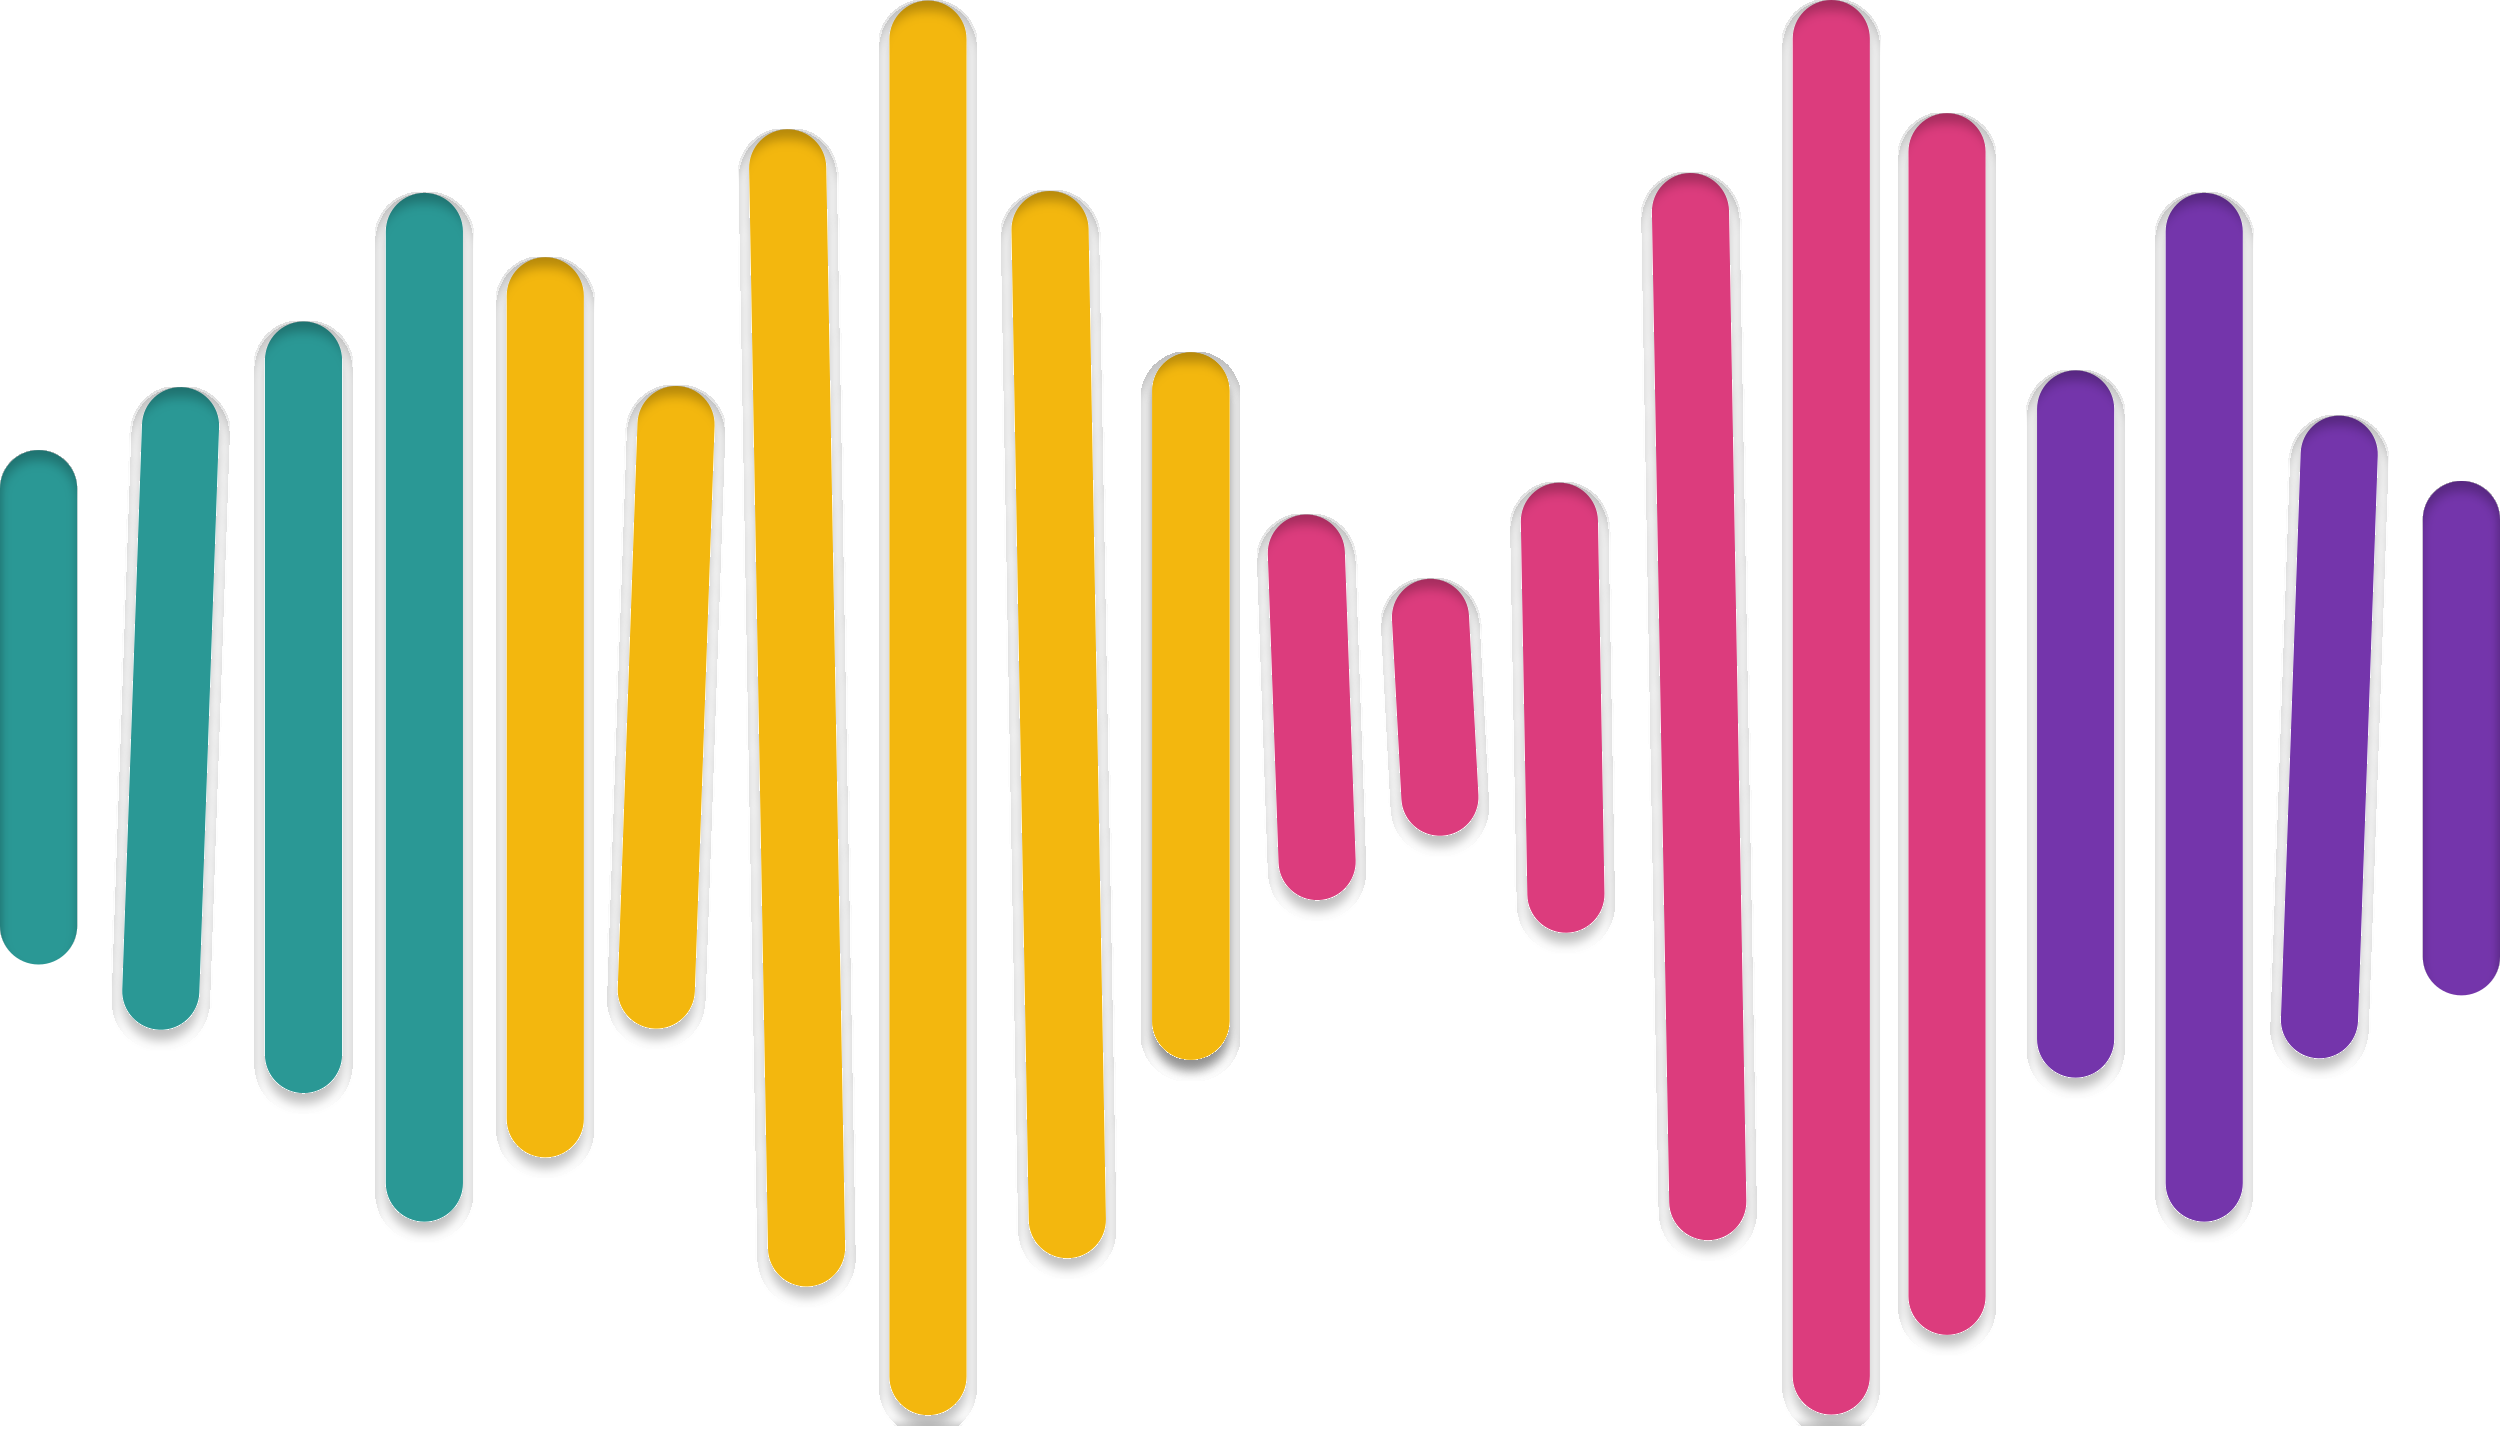
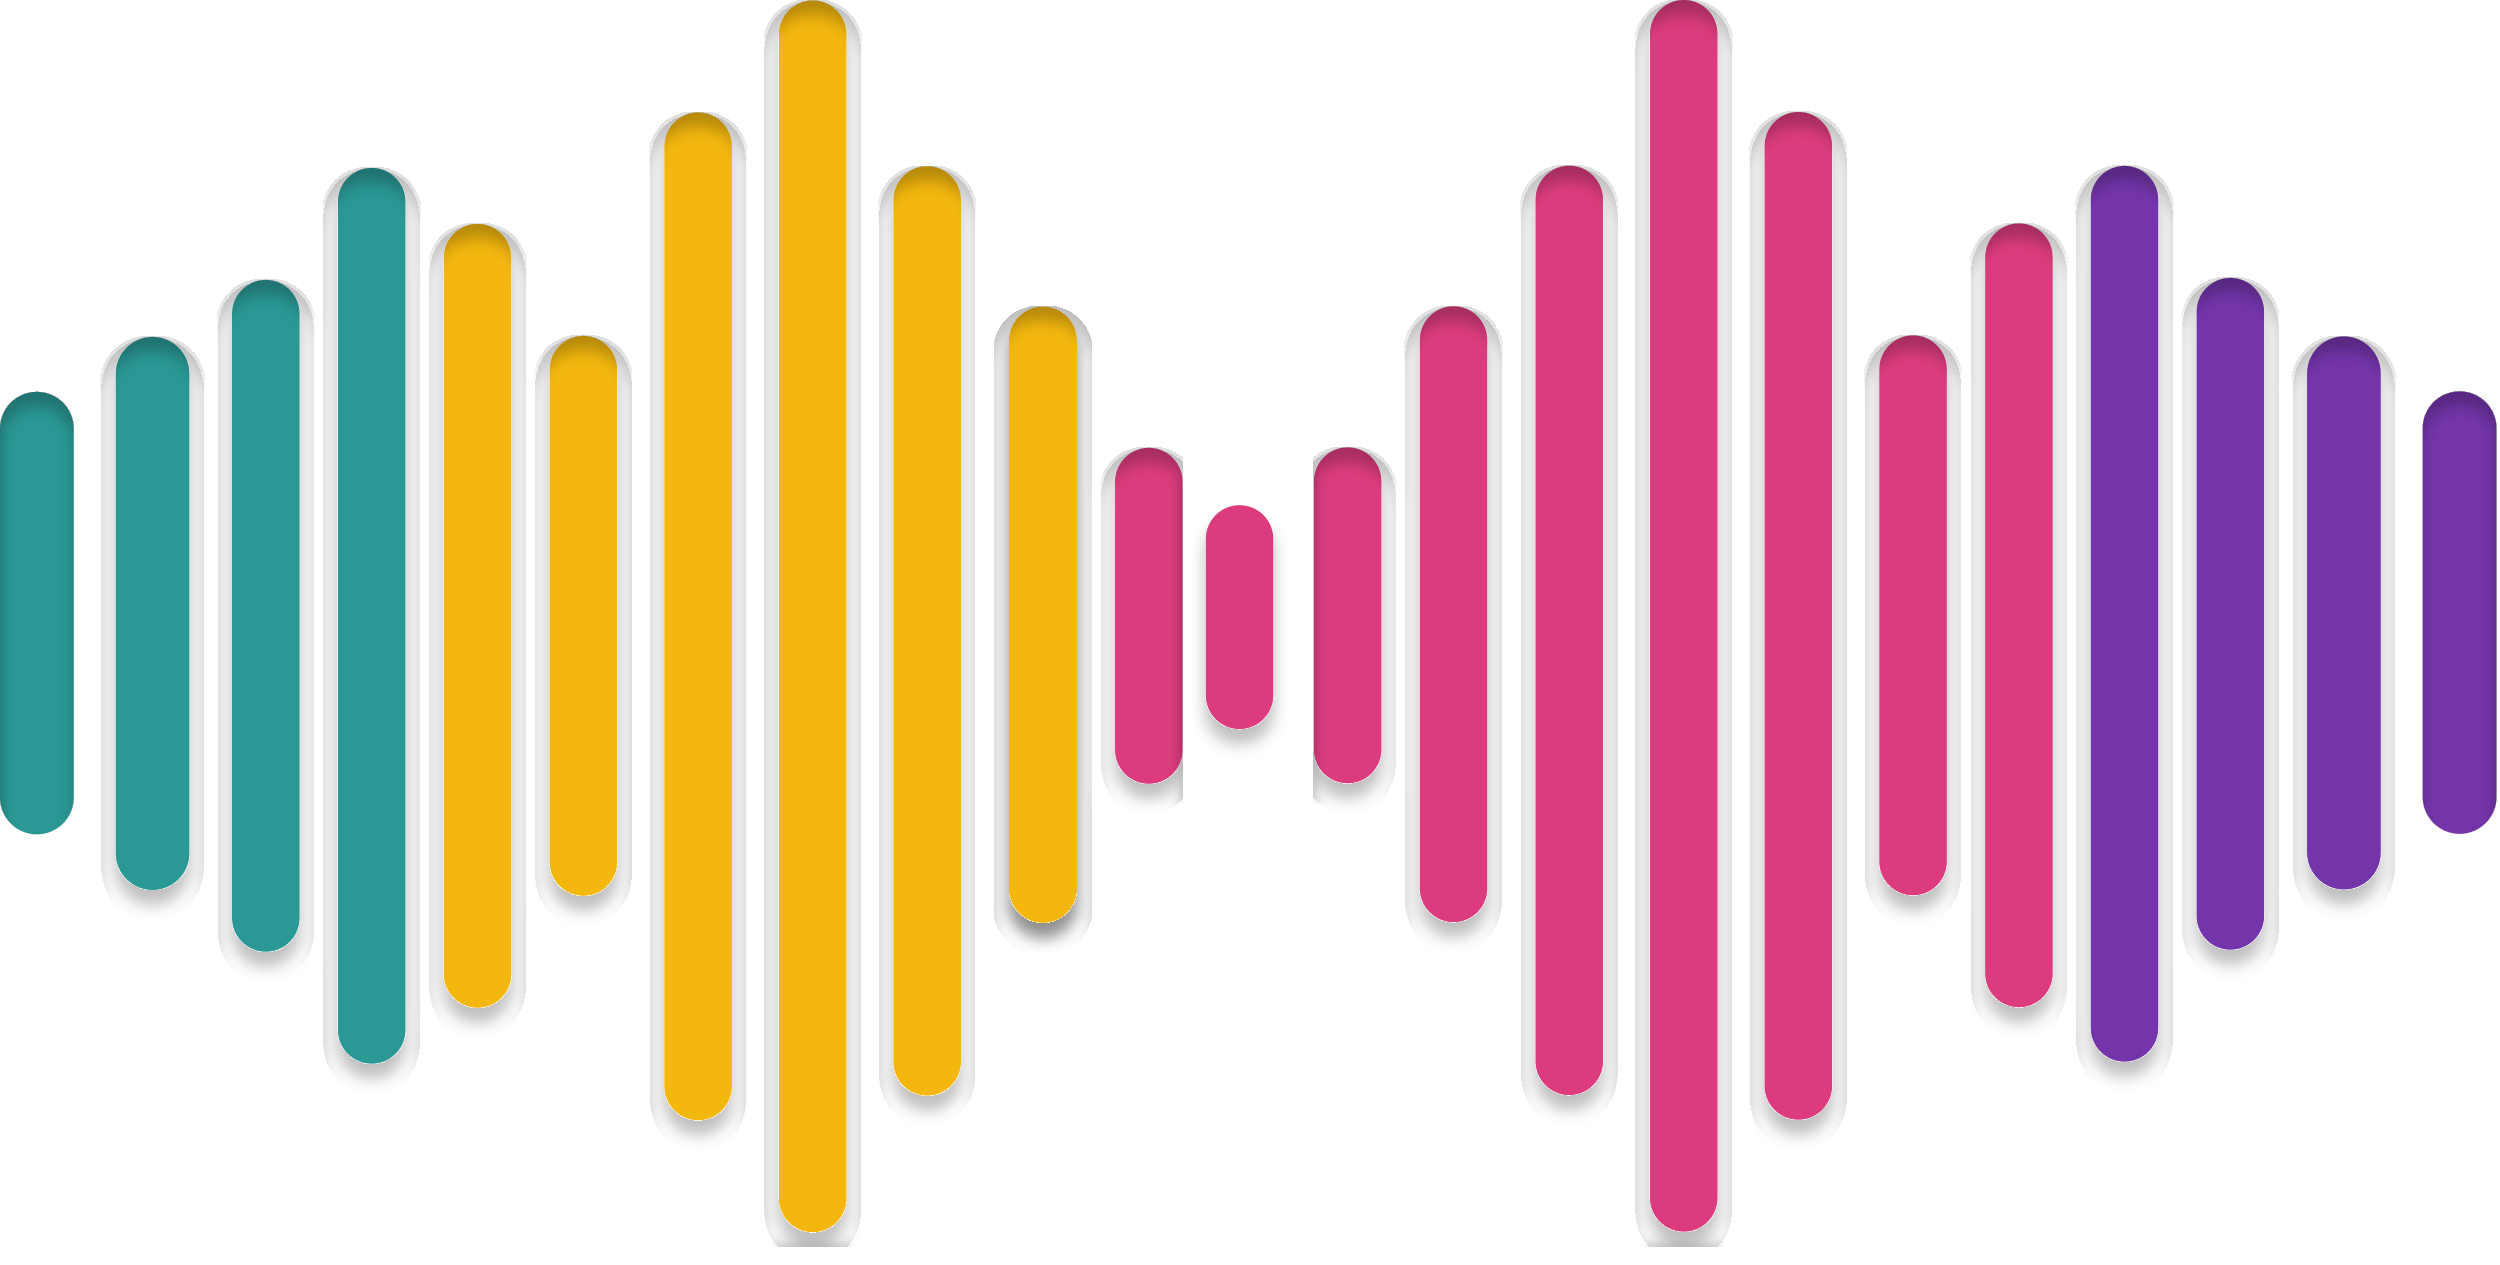
- <svg xmlns="http://www.w3.org/2000/svg" width="972" height="559" viewBox="0 0 972 559" fill="none">
-   <g filter="url(#filter0_i_16_14)">
-     <rect y="175" width="30" height="200" rx="15" fill="#2A9895" />
-     <rect x="972" y="387" width="30" height="200" rx="15" transform="rotate(180 972 387)" fill="#7435AB" />
-     <g filter="url(#filter1_d_16_14)">
-       <path d="M77.505 385.904C77.216 394.183 70.27 400.66 61.991 400.371C53.712 400.082 47.234 393.136 47.523 384.857L55.201 164.991C55.49 156.712 62.437 150.234 70.716 150.524C78.995 150.813 85.472 157.759 85.183 166.038L77.505 385.904Z" fill="#2A9895" />
-     </g>
-     <g filter="url(#filter2_d_16_14)">
-       <path d="M894.495 176.096C894.784 167.817 901.73 161.34 910.009 161.629C918.288 161.918 924.766 168.864 924.477 177.143L916.799 397.009C916.51 405.288 909.564 411.766 901.284 411.476C893.005 411.187 886.528 404.241 886.817 395.962L894.495 176.096Z" fill="#7435AB" />
-     </g>
-     <g filter="url(#filter3_d_16_14)">
-       <rect x="103" y="125" width="30" height="300" rx="15" fill="#2A9895" />
-     </g>
-     <g filter="url(#filter4_d_16_14)">
-       <rect x="872" y="475" width="30" height="400" rx="15" transform="rotate(180 872 475)" fill="#7435AB" />
-     </g>
-     <g filter="url(#filter5_d_16_14)">
-       <rect x="150" y="75" width="30" height="400" rx="15" fill="#2A9895" />
-     </g>
-     <g filter="url(#filter6_d_16_14)">
-       <rect x="197" y="100" width="30" height="350" rx="15" fill="#F3B70E" />
-     </g>
-     <g filter="url(#filter7_d_16_14)">
-       <rect x="248.372" y="149.553" width="30" height="250" rx="15" transform="rotate(2 248.372 149.553)" fill="#F3B70E" />
-     </g>
-     <g filter="url(#filter8_d_16_14)">
-       <rect x="448" y="137" width="30" height="275" rx="15" fill="#F3B70E" />
-     </g>
-     <g filter="url(#filter9_d_16_14)">
-       <rect x="448" y="137" width="30" height="275" rx="15" fill="#F3B70E" />
-     </g>
-     <g filter="url(#filter10_d_16_14)">
-       <rect x="492.392" y="200.569" width="30" height="150" rx="15" transform="rotate(-2 492.392 200.569)" fill="#DC3C7D" />
-     </g>
-     <g filter="url(#filter11_d_16_14)">
-       <rect x="540.404" y="225.854" width="30" height="100" rx="15" transform="rotate(-3 540.404 225.854)" fill="#DC3C7D" />
-     </g>
-     <g filter="url(#filter12_d_16_14)">
-       <rect x="591.034" y="187.94" width="30" height="175" rx="15" transform="rotate(-1 591.034 187.94)" fill="#DC3C7D" />
-     </g>
-     <g filter="url(#filter13_d_16_14)">
-       <rect x="291" y="50.524" width="30" height="450" rx="15" transform="rotate(-1 291 50.5236)" fill="#F3B70E" />
-     </g>
-     <g filter="url(#filter14_d_16_14)">
-       <rect x="393" y="74.524" width="30" height="415" rx="15" transform="rotate(-1 393 74.5236)" fill="#F3B70E" />
-     </g>
-     <g filter="url(#filter15_d_16_14)">
-       <rect x="642" y="67.524" width="30" height="415" rx="15" transform="rotate(-1 642 67.5236)" fill="#DC3C7D" />
-     </g>
-     <g filter="url(#filter16_d_16_14)">
-       <rect x="345.797" y="0.22" width="30" height="550" rx="15" fill="#F3B70E" />
-     </g>
-     <g filter="url(#filter17_d_16_14)">
-       <path d="M697 15C697 6.716 703.716 0 712 0C720.284 0 727 6.716 727 15V275V535C727 543.284 720.284 550 712 550C703.716 550 697 543.284 697 535V15Z" fill="#DC3C7D" />
-     </g>
-     <g filter="url(#filter18_d_16_14)">
-       <path d="M742 59C742 50.716 748.716 44 757 44C765.284 44 772 50.716 772 59V281.5V504C772 512.284 765.284 519 757 519C748.716 519 742 512.284 742 504V59Z" fill="#DC3C7D" />
-     </g>
-     <g filter="url(#filter19_d_16_14)">
-       <path d="M792 159C792 150.716 798.716 144 807 144C815.284 144 822 150.716 822 159V281.5V404C822 412.284 815.284 419 807 419C798.716 419 792 412.284 792 404V159Z" fill="#7435AB" />
-     </g>
+ <svg xmlns="http://www.w3.org/2000/svg" width="678" height="343" viewBox="0 0 678 343" fill="none">
+   <g filter="url(#filter0_i_38_46)">
+     <rect x="6.10352e-05" y="106.284" width="20" height="120" rx="10" fill="#2A9895" />
+     <g filter="url(#filter1_d_38_46)">
+       <path d="M31.372 101.372C31.372 95.849 35.849 91.372 41.371 91.372V91.372C46.894 91.372 51.371 95.849 51.371 101.372V166.372L51.371 231.372C51.371 236.895 46.894 241.372 41.371 241.372V241.372C35.849 241.372 31.372 236.895 31.372 231.372L31.372 101.372Z" fill="#2A9895" />
+     </g>
+     <g filter="url(#filter2_d_38_46)">
+       <rect x="62.922" y="75.917" width="18.327" height="182.201" rx="9.163" fill="#2A9895" />
+     </g>
+     <g filter="url(#filter3_d_38_46)">
+       <rect x="91.634" y="45.55" width="18.327" height="242.935" rx="9.163" fill="#2A9895" />
+     </g>
+     <g filter="url(#filter4_d_38_46)">
+       <rect x="120.346" y="60.734" width="18.327" height="212.568" rx="9.163" fill="#F3B70E" />
+     </g>
+     <g filter="url(#filter5_d_38_46)">
+       <rect x="149.058" y="91.101" width="18.327" height="151.834" rx="9.163" fill="#F3B70E" />
+     </g>
+     <g filter="url(#filter6_d_38_46)">
+       <rect x="273.681" y="83.205" width="18.327" height="167.018" rx="9.163" fill="#F3B70E" />
+     </g>
+     <g filter="url(#filter7_d_38_46)">
+       <rect x="273.681" y="83.205" width="18.327" height="167.018" rx="9.163" fill="#F3B70E" />
+     </g>
+     <g filter="url(#filter8_d_38_46)">
+       <rect x="302.393" y="121.467" width="18.327" height="91.1" rx="9.163" fill="#DC3C7D" />
+     </g>
+     <g filter="url(#filter9_d_38_46)">
+       <rect x="180.168" y="30.505" width="18.327" height="273.302" rx="9.163" fill="#F3B70E" />
+     </g>
+     <g filter="url(#filter10_d_38_46)">
+       <rect x="242.293" y="45.083" width="18.327" height="252.045" rx="9.163" fill="#F3B70E" />
+     </g>
+     <g filter="url(#filter11_d_38_46)">
+       <rect x="211.246" y="0.134" width="18.327" height="334.035" rx="9.163" fill="#F3B70E" />
+     </g>
+   </g>
+   <g filter="url(#filter12_i_38_46)">
+     <rect width="20" height="120" rx="10" transform="matrix(-1 0 0 1 677.043 106.15)" fill="#7435AB" />
+     <g filter="url(#filter13_d_38_46)">
+       <path d="M645.671 101.239C645.671 95.716 641.194 91.239 635.671 91.239V91.239C630.149 91.239 625.671 95.716 625.671 101.239V166.239V231.239C625.671 236.762 630.149 241.239 635.671 241.239V241.239C641.194 241.239 645.671 236.762 645.671 231.239V101.239Z" fill="#7435AB" />
+     </g>
+     <g filter="url(#filter14_d_38_46)">
+       <rect width="18.327" height="182.201" rx="9.163" transform="matrix(-1 0 0 1 614.039 75.3669)" fill="#7435AB" />
+     </g>
+     <g filter="url(#filter15_d_38_46)">
+       <rect width="18.327" height="242.935" rx="9.163" transform="matrix(-1 0 0 1 585.327 45)" fill="#7435AB" />
+     </g>
+     <g filter="url(#filter16_d_38_46)">
+       <rect width="18.327" height="212.568" rx="9.163" transform="matrix(-1 0 0 1 556.697 60.6002)" fill="#DC3C7D" />
+     </g>
+     <g filter="url(#filter17_d_38_46)">
+       <rect width="18.327" height="151.834" rx="9.163" transform="matrix(-1 0 0 1 527.985 90.967)" fill="#DC3C7D" />
+     </g>
+     <g filter="url(#filter18_d_38_46)">
+       <rect width="18.327" height="167.018" rx="9.163" transform="matrix(-1 0 0 1 403.362 83.0716)" fill="#DC3C7D" />
+     </g>
+     <g filter="url(#filter19_d_38_46)">
+       <rect width="18.327" height="91.1" rx="9.163" transform="matrix(-1 0 0 1 374.65 121.334)" fill="#DC3C7D" />
+     </g>
+     <g filter="url(#filter20_d_38_46)">
+       <rect width="18.327" height="273.302" rx="9.163" transform="matrix(-1 0 0 1 496.875 30.3715)" fill="#DC3C7D" />
+     </g>
+     <g filter="url(#filter21_d_38_46)">
+       <rect width="18.327" height="252.045" rx="9.163" transform="matrix(-1 0 0 1 434.75 44.9492)" fill="#DC3C7D" />
+     </g>
+     <g filter="url(#filter22_d_38_46)">
+       <rect width="18.327" height="334.035" rx="9.163" transform="matrix(-1 0 0 1 465.797 0)" fill="#DC3C7D" />
+     </g>
+   </g>
+   <g filter="url(#filter23_d_38_46)">
+     <rect x="327" y="137" width="18.327" height="60.734" rx="9.163" fill="#DC3C7D" />
  </g>
  <defs>
-     <filter id="filter0_i_16_14" x="0" y="0" width="972" height="554.22" filterUnits="userSpaceOnUse" color-interpolation-filters="sRGB">
+     <filter id="filter0_i_38_46" x="6.10352e-05" y="0.134" width="320.72" height="338.035" filterUnits="userSpaceOnUse" color-interpolation-filters="sRGB">
      <feFlood flood-opacity="0" result="BackgroundImageFix" />
      <feBlend mode="normal" in="SourceGraphic" in2="BackgroundImageFix" result="shape" />
      <feColorMatrix in="SourceAlpha" type="matrix" values="0 0 0 0 0 0 0 0 0 0 0 0 0 0 0 0 0 0 127 0" result="hardAlpha" />
      <feOffset dy="4" />
      <feGaussianBlur stdDeviation="2" />
      <feComposite in2="hardAlpha" operator="arithmetic" k2="-1" k3="1" />
      <feColorMatrix type="matrix" values="0 0 0 0 0 0 0 0 0 0 0 0 0 0 0 0 0 0 0.25 0" />
-       <feBlend mode="normal" in2="shape" result="effect1_innerShadow_16_14" />
-     </filter>
-     <filter id="filter1_d_16_14" x="43.514" y="150.514" width="45.678" height="257.866" filterUnits="userSpaceOnUse" color-interpolation-filters="sRGB">
-       <feFlood flood-opacity="0" result="BackgroundImageFix" />
-       <feColorMatrix in="SourceAlpha" type="matrix" values="0 0 0 0 0 0 0 0 0 0 0 0 0 0 0 0 0 0 127 0" result="hardAlpha" />
-       <feOffset dy="4" />
-       <feGaussianBlur stdDeviation="2" />
-       <feComposite in2="hardAlpha" operator="out" />
-       <feColorMatrix type="matrix" values="0 0 0 0 0 0 0 0 0 0 0 0 0 0 0 0 0 0 0.25 0" />
-       <feBlend mode="normal" in2="BackgroundImageFix" result="effect1_dropShadow_16_14" />
-       <feBlend mode="normal" in="SourceGraphic" in2="effect1_dropShadow_16_14" result="shape" />
-     </filter>
-     <filter id="filter2_d_16_14" x="882.808" y="161.619" width="45.678" height="257.866" filterUnits="userSpaceOnUse" color-interpolation-filters="sRGB">
-       <feFlood flood-opacity="0" result="BackgroundImageFix" />
-       <feColorMatrix in="SourceAlpha" type="matrix" values="0 0 0 0 0 0 0 0 0 0 0 0 0 0 0 0 0 0 127 0" result="hardAlpha" />
-       <feOffset dy="4" />
-       <feGaussianBlur stdDeviation="2" />
-       <feComposite in2="hardAlpha" operator="out" />
-       <feColorMatrix type="matrix" values="0 0 0 0 0 0 0 0 0 0 0 0 0 0 0 0 0 0 0.25 0" />
-       <feBlend mode="normal" in2="BackgroundImageFix" result="effect1_dropShadow_16_14" />
-       <feBlend mode="normal" in="SourceGraphic" in2="effect1_dropShadow_16_14" result="shape" />
-     </filter>
-     <filter id="filter3_d_16_14" x="99" y="125" width="38" height="308" filterUnits="userSpaceOnUse" color-interpolation-filters="sRGB">
-       <feFlood flood-opacity="0" result="BackgroundImageFix" />
-       <feColorMatrix in="SourceAlpha" type="matrix" values="0 0 0 0 0 0 0 0 0 0 0 0 0 0 0 0 0 0 127 0" result="hardAlpha" />
-       <feOffset dy="4" />
-       <feGaussianBlur stdDeviation="2" />
-       <feComposite in2="hardAlpha" operator="out" />
-       <feColorMatrix type="matrix" values="0 0 0 0 0 0 0 0 0 0 0 0 0 0 0 0 0 0 0.25 0" />
-       <feBlend mode="normal" in2="BackgroundImageFix" result="effect1_dropShadow_16_14" />
-       <feBlend mode="normal" in="SourceGraphic" in2="effect1_dropShadow_16_14" result="shape" />
-     </filter>
-     <filter id="filter4_d_16_14" x="838" y="75" width="38" height="408" filterUnits="userSpaceOnUse" color-interpolation-filters="sRGB">
-       <feFlood flood-opacity="0" result="BackgroundImageFix" />
-       <feColorMatrix in="SourceAlpha" type="matrix" values="0 0 0 0 0 0 0 0 0 0 0 0 0 0 0 0 0 0 127 0" result="hardAlpha" />
-       <feOffset dy="4" />
-       <feGaussianBlur stdDeviation="2" />
-       <feComposite in2="hardAlpha" operator="out" />
-       <feColorMatrix type="matrix" values="0 0 0 0 0 0 0 0 0 0 0 0 0 0 0 0 0 0 0.25 0" />
-       <feBlend mode="normal" in2="BackgroundImageFix" result="effect1_dropShadow_16_14" />
-       <feBlend mode="normal" in="SourceGraphic" in2="effect1_dropShadow_16_14" result="shape" />
-     </filter>
-     <filter id="filter5_d_16_14" x="146" y="75" width="38" height="408" filterUnits="userSpaceOnUse" color-interpolation-filters="sRGB">
-       <feFlood flood-opacity="0" result="BackgroundImageFix" />
-       <feColorMatrix in="SourceAlpha" type="matrix" values="0 0 0 0 0 0 0 0 0 0 0 0 0 0 0 0 0 0 127 0" result="hardAlpha" />
-       <feOffset dy="4" />
-       <feGaussianBlur stdDeviation="2" />
-       <feComposite in2="hardAlpha" operator="out" />
-       <feColorMatrix type="matrix" values="0 0 0 0 0 0 0 0 0 0 0 0 0 0 0 0 0 0 0.25 0" />
-       <feBlend mode="normal" in2="BackgroundImageFix" result="effect1_dropShadow_16_14" />
-       <feBlend mode="normal" in="SourceGraphic" in2="effect1_dropShadow_16_14" result="shape" />
-     </filter>
-     <filter id="filter6_d_16_14" x="193" y="100" width="38" height="358" filterUnits="userSpaceOnUse" color-interpolation-filters="sRGB">
-       <feFlood flood-opacity="0" result="BackgroundImageFix" />
-       <feColorMatrix in="SourceAlpha" type="matrix" values="0 0 0 0 0 0 0 0 0 0 0 0 0 0 0 0 0 0 127 0" result="hardAlpha" />
-       <feOffset dy="4" />
-       <feGaussianBlur stdDeviation="2" />
-       <feComposite in2="hardAlpha" operator="out" />
-       <feColorMatrix type="matrix" values="0 0 0 0 0 0 0 0 0 0 0 0 0 0 0 0 0 0 0.25 0" />
-       <feBlend mode="normal" in2="BackgroundImageFix" result="effect1_dropShadow_16_14" />
-       <feBlend mode="normal" in="SourceGraphic" in2="effect1_dropShadow_16_14" result="shape" />
-     </filter>
-     <filter id="filter7_d_16_14" x="236.161" y="150.067" width="45.678" height="257.866" filterUnits="userSpaceOnUse" color-interpolation-filters="sRGB">
-       <feFlood flood-opacity="0" result="BackgroundImageFix" />
-       <feColorMatrix in="SourceAlpha" type="matrix" values="0 0 0 0 0 0 0 0 0 0 0 0 0 0 0 0 0 0 127 0" result="hardAlpha" />
-       <feOffset dy="4" />
-       <feGaussianBlur stdDeviation="2" />
-       <feComposite in2="hardAlpha" operator="out" />
-       <feColorMatrix type="matrix" values="0 0 0 0 0 0 0 0 0 0 0 0 0 0 0 0 0 0 0.25 0" />
-       <feBlend mode="normal" in2="BackgroundImageFix" result="effect1_dropShadow_16_14" />
-       <feBlend mode="normal" in="SourceGraphic" in2="effect1_dropShadow_16_14" result="shape" />
-     </filter>
-     <filter id="filter8_d_16_14" x="444" y="137" width="38" height="283" filterUnits="userSpaceOnUse" color-interpolation-filters="sRGB">
-       <feFlood flood-opacity="0" result="BackgroundImageFix" />
-       <feColorMatrix in="SourceAlpha" type="matrix" values="0 0 0 0 0 0 0 0 0 0 0 0 0 0 0 0 0 0 127 0" result="hardAlpha" />
-       <feOffset dy="4" />
-       <feGaussianBlur stdDeviation="2" />
-       <feComposite in2="hardAlpha" operator="out" />
-       <feColorMatrix type="matrix" values="0 0 0 0 0 0 0 0 0 0 0 0 0 0 0 0 0 0 0.25 0" />
-       <feBlend mode="normal" in2="BackgroundImageFix" result="effect1_dropShadow_16_14" />
-       <feBlend mode="normal" in="SourceGraphic" in2="effect1_dropShadow_16_14" result="shape" />
-     </filter>
-     <filter id="filter9_d_16_14" x="444" y="137" width="38" height="283" filterUnits="userSpaceOnUse" color-interpolation-filters="sRGB">
-       <feFlood flood-opacity="0" result="BackgroundImageFix" />
-       <feColorMatrix in="SourceAlpha" type="matrix" values="0 0 0 0 0 0 0 0 0 0 0 0 0 0 0 0 0 0 127 0" result="hardAlpha" />
-       <feOffset dy="4" />
-       <feGaussianBlur stdDeviation="2" />
-       <feComposite in2="hardAlpha" operator="out" />
-       <feColorMatrix type="matrix" values="0 0 0 0 0 0 0 0 0 0 0 0 0 0 0 0 0 0 0.25 0" />
-       <feBlend mode="normal" in2="BackgroundImageFix" result="effect1_dropShadow_16_14" />
-       <feBlend mode="normal" in="SourceGraphic" in2="effect1_dropShadow_16_14" result="shape" />
-     </filter>
-     <filter id="filter10_d_16_14" x="488.906" y="200.036" width="42.188" height="157.927" filterUnits="userSpaceOnUse" color-interpolation-filters="sRGB">
-       <feFlood flood-opacity="0" result="BackgroundImageFix" />
-       <feColorMatrix in="SourceAlpha" type="matrix" values="0 0 0 0 0 0 0 0 0 0 0 0 0 0 0 0 0 0 127 0" result="hardAlpha" />
-       <feOffset dy="4" />
-       <feGaussianBlur stdDeviation="2" />
-       <feComposite in2="hardAlpha" operator="out" />
-       <feColorMatrix type="matrix" values="0 0 0 0 0 0 0 0 0 0 0 0 0 0 0 0 0 0 0.25 0" />
-       <feBlend mode="normal" in2="BackgroundImageFix" result="effect1_dropShadow_16_14" />
-       <feBlend mode="normal" in="SourceGraphic" in2="effect1_dropShadow_16_14" result="shape" />
-     </filter>
-     <filter id="filter11_d_16_14" x="537.168" y="225.048" width="41.664" height="107.905" filterUnits="userSpaceOnUse" color-interpolation-filters="sRGB">
-       <feFlood flood-opacity="0" result="BackgroundImageFix" />
-       <feColorMatrix in="SourceAlpha" type="matrix" values="0 0 0 0 0 0 0 0 0 0 0 0 0 0 0 0 0 0 127 0" result="hardAlpha" />
-       <feOffset dy="4" />
-       <feGaussianBlur stdDeviation="2" />
-       <feComposite in2="hardAlpha" operator="out" />
-       <feColorMatrix type="matrix" values="0 0 0 0 0 0 0 0 0 0 0 0 0 0 0 0 0 0 0.25 0" />
-       <feBlend mode="normal" in2="BackgroundImageFix" result="effect1_dropShadow_16_14" />
-       <feBlend mode="normal" in="SourceGraphic" in2="effect1_dropShadow_16_14" result="shape" />
-     </filter>
-     <filter id="filter12_d_16_14" x="587.294" y="187.676" width="40.531" height="182.978" filterUnits="userSpaceOnUse" color-interpolation-filters="sRGB">
-       <feFlood flood-opacity="0" result="BackgroundImageFix" />
-       <feColorMatrix in="SourceAlpha" type="matrix" values="0 0 0 0 0 0 0 0 0 0 0 0 0 0 0 0 0 0 127 0" result="hardAlpha" />
-       <feOffset dy="4" />
-       <feGaussianBlur stdDeviation="2" />
-       <feComposite in2="hardAlpha" operator="out" />
-       <feColorMatrix type="matrix" values="0 0 0 0 0 0 0 0 0 0 0 0 0 0 0 0 0 0 0.25 0" />
-       <feBlend mode="normal" in2="BackgroundImageFix" result="effect1_dropShadow_16_14" />
-       <feBlend mode="normal" in="SourceGraphic" in2="effect1_dropShadow_16_14" result="shape" />
-     </filter>
-     <filter id="filter13_d_16_14" x="287.259" y="50.259" width="45.33" height="457.936" filterUnits="userSpaceOnUse" color-interpolation-filters="sRGB">
-       <feFlood flood-opacity="0" result="BackgroundImageFix" />
-       <feColorMatrix in="SourceAlpha" type="matrix" values="0 0 0 0 0 0 0 0 0 0 0 0 0 0 0 0 0 0 127 0" result="hardAlpha" />
-       <feOffset dy="4" />
-       <feGaussianBlur stdDeviation="2" />
-       <feComposite in2="hardAlpha" operator="out" />
-       <feColorMatrix type="matrix" values="0 0 0 0 0 0 0 0 0 0 0 0 0 0 0 0 0 0 0.25 0" />
-       <feBlend mode="normal" in2="BackgroundImageFix" result="effect1_dropShadow_16_14" />
-       <feBlend mode="normal" in="SourceGraphic" in2="effect1_dropShadow_16_14" result="shape" />
-     </filter>
-     <filter id="filter14_d_16_14" x="389.259" y="74.259" width="44.719" height="422.941" filterUnits="userSpaceOnUse" color-interpolation-filters="sRGB">
-       <feFlood flood-opacity="0" result="BackgroundImageFix" />
-       <feColorMatrix in="SourceAlpha" type="matrix" values="0 0 0 0 0 0 0 0 0 0 0 0 0 0 0 0 0 0 127 0" result="hardAlpha" />
-       <feOffset dy="4" />
-       <feGaussianBlur stdDeviation="2" />
-       <feComposite in2="hardAlpha" operator="out" />
-       <feColorMatrix type="matrix" values="0 0 0 0 0 0 0 0 0 0 0 0 0 0 0 0 0 0 0.25 0" />
-       <feBlend mode="normal" in2="BackgroundImageFix" result="effect1_dropShadow_16_14" />
-       <feBlend mode="normal" in="SourceGraphic" in2="effect1_dropShadow_16_14" result="shape" />
-     </filter>
-     <filter id="filter15_d_16_14" x="638.259" y="67.259" width="44.719" height="422.941" filterUnits="userSpaceOnUse" color-interpolation-filters="sRGB">
-       <feFlood flood-opacity="0" result="BackgroundImageFix" />
-       <feColorMatrix in="SourceAlpha" type="matrix" values="0 0 0 0 0 0 0 0 0 0 0 0 0 0 0 0 0 0 127 0" result="hardAlpha" />
-       <feOffset dy="4" />
-       <feGaussianBlur stdDeviation="2" />
-       <feComposite in2="hardAlpha" operator="out" />
-       <feColorMatrix type="matrix" values="0 0 0 0 0 0 0 0 0 0 0 0 0 0 0 0 0 0 0.25 0" />
-       <feBlend mode="normal" in2="BackgroundImageFix" result="effect1_dropShadow_16_14" />
-       <feBlend mode="normal" in="SourceGraphic" in2="effect1_dropShadow_16_14" result="shape" />
-     </filter>
-     <filter id="filter16_d_16_14" x="341.797" y="0.22" width="38" height="558" filterUnits="userSpaceOnUse" color-interpolation-filters="sRGB">
-       <feFlood flood-opacity="0" result="BackgroundImageFix" />
-       <feColorMatrix in="SourceAlpha" type="matrix" values="0 0 0 0 0 0 0 0 0 0 0 0 0 0 0 0 0 0 127 0" result="hardAlpha" />
-       <feOffset dy="4" />
-       <feGaussianBlur stdDeviation="2" />
-       <feComposite in2="hardAlpha" operator="out" />
-       <feColorMatrix type="matrix" values="0 0 0 0 0 0 0 0 0 0 0 0 0 0 0 0 0 0 0.25 0" />
-       <feBlend mode="normal" in2="BackgroundImageFix" result="effect1_dropShadow_16_14" />
-       <feBlend mode="normal" in="SourceGraphic" in2="effect1_dropShadow_16_14" result="shape" />
-     </filter>
-     <filter id="filter17_d_16_14" x="693" y="0" width="38" height="558" filterUnits="userSpaceOnUse" color-interpolation-filters="sRGB">
-       <feFlood flood-opacity="0" result="BackgroundImageFix" />
-       <feColorMatrix in="SourceAlpha" type="matrix" values="0 0 0 0 0 0 0 0 0 0 0 0 0 0 0 0 0 0 127 0" result="hardAlpha" />
-       <feOffset dy="4" />
-       <feGaussianBlur stdDeviation="2" />
-       <feComposite in2="hardAlpha" operator="out" />
-       <feColorMatrix type="matrix" values="0 0 0 0 0 0 0 0 0 0 0 0 0 0 0 0 0 0 0.25 0" />
-       <feBlend mode="normal" in2="BackgroundImageFix" result="effect1_dropShadow_16_14" />
-       <feBlend mode="normal" in="SourceGraphic" in2="effect1_dropShadow_16_14" result="shape" />
-     </filter>
-     <filter id="filter18_d_16_14" x="738" y="44" width="38" height="483" filterUnits="userSpaceOnUse" color-interpolation-filters="sRGB">
-       <feFlood flood-opacity="0" result="BackgroundImageFix" />
-       <feColorMatrix in="SourceAlpha" type="matrix" values="0 0 0 0 0 0 0 0 0 0 0 0 0 0 0 0 0 0 127 0" result="hardAlpha" />
-       <feOffset dy="4" />
-       <feGaussianBlur stdDeviation="2" />
-       <feComposite in2="hardAlpha" operator="out" />
-       <feColorMatrix type="matrix" values="0 0 0 0 0 0 0 0 0 0 0 0 0 0 0 0 0 0 0.25 0" />
-       <feBlend mode="normal" in2="BackgroundImageFix" result="effect1_dropShadow_16_14" />
-       <feBlend mode="normal" in="SourceGraphic" in2="effect1_dropShadow_16_14" result="shape" />
-     </filter>
-     <filter id="filter19_d_16_14" x="788" y="144" width="38" height="283" filterUnits="userSpaceOnUse" color-interpolation-filters="sRGB">
-       <feFlood flood-opacity="0" result="BackgroundImageFix" />
-       <feColorMatrix in="SourceAlpha" type="matrix" values="0 0 0 0 0 0 0 0 0 0 0 0 0 0 0 0 0 0 127 0" result="hardAlpha" />
-       <feOffset dy="4" />
-       <feGaussianBlur stdDeviation="2" />
-       <feComposite in2="hardAlpha" operator="out" />
-       <feColorMatrix type="matrix" values="0 0 0 0 0 0 0 0 0 0 0 0 0 0 0 0 0 0 0.25 0" />
-       <feBlend mode="normal" in2="BackgroundImageFix" result="effect1_dropShadow_16_14" />
-       <feBlend mode="normal" in="SourceGraphic" in2="effect1_dropShadow_16_14" result="shape" />
+       <feBlend mode="normal" in2="shape" result="effect1_innerShadow_38_46" />
+     </filter>
+     <filter id="filter1_d_38_46" x="27.372" y="91.372" width="28" height="158" filterUnits="userSpaceOnUse" color-interpolation-filters="sRGB">
+       <feFlood flood-opacity="0" result="BackgroundImageFix" />
+       <feColorMatrix in="SourceAlpha" type="matrix" values="0 0 0 0 0 0 0 0 0 0 0 0 0 0 0 0 0 0 127 0" result="hardAlpha" />
+       <feOffset dy="4" />
+       <feGaussianBlur stdDeviation="2" />
+       <feComposite in2="hardAlpha" operator="out" />
+       <feColorMatrix type="matrix" values="0 0 0 0 0 0 0 0 0 0 0 0 0 0 0 0 0 0 0.25 0" />
+       <feBlend mode="normal" in2="BackgroundImageFix" result="effect1_dropShadow_38_46" />
+       <feBlend mode="normal" in="SourceGraphic" in2="effect1_dropShadow_38_46" result="shape" />
+     </filter>
+     <filter id="filter2_d_38_46" x="58.922" y="75.917" width="26.327" height="190.201" filterUnits="userSpaceOnUse" color-interpolation-filters="sRGB">
+       <feFlood flood-opacity="0" result="BackgroundImageFix" />
+       <feColorMatrix in="SourceAlpha" type="matrix" values="0 0 0 0 0 0 0 0 0 0 0 0 0 0 0 0 0 0 127 0" result="hardAlpha" />
+       <feOffset dy="4" />
+       <feGaussianBlur stdDeviation="2" />
+       <feComposite in2="hardAlpha" operator="out" />
+       <feColorMatrix type="matrix" values="0 0 0 0 0 0 0 0 0 0 0 0 0 0 0 0 0 0 0.25 0" />
+       <feBlend mode="normal" in2="BackgroundImageFix" result="effect1_dropShadow_38_46" />
+       <feBlend mode="normal" in="SourceGraphic" in2="effect1_dropShadow_38_46" result="shape" />
+     </filter>
+     <filter id="filter3_d_38_46" x="87.634" y="45.55" width="26.327" height="250.935" filterUnits="userSpaceOnUse" color-interpolation-filters="sRGB">
+       <feFlood flood-opacity="0" result="BackgroundImageFix" />
+       <feColorMatrix in="SourceAlpha" type="matrix" values="0 0 0 0 0 0 0 0 0 0 0 0 0 0 0 0 0 0 127 0" result="hardAlpha" />
+       <feOffset dy="4" />
+       <feGaussianBlur stdDeviation="2" />
+       <feComposite in2="hardAlpha" operator="out" />
+       <feColorMatrix type="matrix" values="0 0 0 0 0 0 0 0 0 0 0 0 0 0 0 0 0 0 0.25 0" />
+       <feBlend mode="normal" in2="BackgroundImageFix" result="effect1_dropShadow_38_46" />
+       <feBlend mode="normal" in="SourceGraphic" in2="effect1_dropShadow_38_46" result="shape" />
+     </filter>
+     <filter id="filter4_d_38_46" x="116.346" y="60.734" width="26.327" height="220.568" filterUnits="userSpaceOnUse" color-interpolation-filters="sRGB">
+       <feFlood flood-opacity="0" result="BackgroundImageFix" />
+       <feColorMatrix in="SourceAlpha" type="matrix" values="0 0 0 0 0 0 0 0 0 0 0 0 0 0 0 0 0 0 127 0" result="hardAlpha" />
+       <feOffset dy="4" />
+       <feGaussianBlur stdDeviation="2" />
+       <feComposite in2="hardAlpha" operator="out" />
+       <feColorMatrix type="matrix" values="0 0 0 0 0 0 0 0 0 0 0 0 0 0 0 0 0 0 0.25 0" />
+       <feBlend mode="normal" in2="BackgroundImageFix" result="effect1_dropShadow_38_46" />
+       <feBlend mode="normal" in="SourceGraphic" in2="effect1_dropShadow_38_46" result="shape" />
+     </filter>
+     <filter id="filter5_d_38_46" x="145.058" y="91.101" width="26.327" height="159.834" filterUnits="userSpaceOnUse" color-interpolation-filters="sRGB">
+       <feFlood flood-opacity="0" result="BackgroundImageFix" />
+       <feColorMatrix in="SourceAlpha" type="matrix" values="0 0 0 0 0 0 0 0 0 0 0 0 0 0 0 0 0 0 127 0" result="hardAlpha" />
+       <feOffset dy="4" />
+       <feGaussianBlur stdDeviation="2" />
+       <feComposite in2="hardAlpha" operator="out" />
+       <feColorMatrix type="matrix" values="0 0 0 0 0 0 0 0 0 0 0 0 0 0 0 0 0 0 0.25 0" />
+       <feBlend mode="normal" in2="BackgroundImageFix" result="effect1_dropShadow_38_46" />
+       <feBlend mode="normal" in="SourceGraphic" in2="effect1_dropShadow_38_46" result="shape" />
+     </filter>
+     <filter id="filter6_d_38_46" x="269.681" y="83.205" width="26.327" height="175.018" filterUnits="userSpaceOnUse" color-interpolation-filters="sRGB">
+       <feFlood flood-opacity="0" result="BackgroundImageFix" />
+       <feColorMatrix in="SourceAlpha" type="matrix" values="0 0 0 0 0 0 0 0 0 0 0 0 0 0 0 0 0 0 127 0" result="hardAlpha" />
+       <feOffset dy="4" />
+       <feGaussianBlur stdDeviation="2" />
+       <feComposite in2="hardAlpha" operator="out" />
+       <feColorMatrix type="matrix" values="0 0 0 0 0 0 0 0 0 0 0 0 0 0 0 0 0 0 0.25 0" />
+       <feBlend mode="normal" in2="BackgroundImageFix" result="effect1_dropShadow_38_46" />
+       <feBlend mode="normal" in="SourceGraphic" in2="effect1_dropShadow_38_46" result="shape" />
+     </filter>
+     <filter id="filter7_d_38_46" x="269.681" y="83.205" width="26.327" height="175.018" filterUnits="userSpaceOnUse" color-interpolation-filters="sRGB">
+       <feFlood flood-opacity="0" result="BackgroundImageFix" />
+       <feColorMatrix in="SourceAlpha" type="matrix" values="0 0 0 0 0 0 0 0 0 0 0 0 0 0 0 0 0 0 127 0" result="hardAlpha" />
+       <feOffset dy="4" />
+       <feGaussianBlur stdDeviation="2" />
+       <feComposite in2="hardAlpha" operator="out" />
+       <feColorMatrix type="matrix" values="0 0 0 0 0 0 0 0 0 0 0 0 0 0 0 0 0 0 0.25 0" />
+       <feBlend mode="normal" in2="BackgroundImageFix" result="effect1_dropShadow_38_46" />
+       <feBlend mode="normal" in="SourceGraphic" in2="effect1_dropShadow_38_46" result="shape" />
+     </filter>
+     <filter id="filter8_d_38_46" x="298.393" y="121.467" width="26.327" height="99.1" filterUnits="userSpaceOnUse" color-interpolation-filters="sRGB">
+       <feFlood flood-opacity="0" result="BackgroundImageFix" />
+       <feColorMatrix in="SourceAlpha" type="matrix" values="0 0 0 0 0 0 0 0 0 0 0 0 0 0 0 0 0 0 127 0" result="hardAlpha" />
+       <feOffset dy="4" />
+       <feGaussianBlur stdDeviation="2" />
+       <feComposite in2="hardAlpha" operator="out" />
+       <feColorMatrix type="matrix" values="0 0 0 0 0 0 0 0 0 0 0 0 0 0 0 0 0 0 0.25 0" />
+       <feBlend mode="normal" in2="BackgroundImageFix" result="effect1_dropShadow_38_46" />
+       <feBlend mode="normal" in="SourceGraphic" in2="effect1_dropShadow_38_46" result="shape" />
+     </filter>
+     <filter id="filter9_d_38_46" x="176.168" y="30.505" width="26.327" height="281.302" filterUnits="userSpaceOnUse" color-interpolation-filters="sRGB">
+       <feFlood flood-opacity="0" result="BackgroundImageFix" />
+       <feColorMatrix in="SourceAlpha" type="matrix" values="0 0 0 0 0 0 0 0 0 0 0 0 0 0 0 0 0 0 127 0" result="hardAlpha" />
+       <feOffset dy="4" />
+       <feGaussianBlur stdDeviation="2" />
+       <feComposite in2="hardAlpha" operator="out" />
+       <feColorMatrix type="matrix" values="0 0 0 0 0 0 0 0 0 0 0 0 0 0 0 0 0 0 0.25 0" />
+       <feBlend mode="normal" in2="BackgroundImageFix" result="effect1_dropShadow_38_46" />
+       <feBlend mode="normal" in="SourceGraphic" in2="effect1_dropShadow_38_46" result="shape" />
+     </filter>
+     <filter id="filter10_d_38_46" x="238.293" y="45.083" width="26.327" height="260.045" filterUnits="userSpaceOnUse" color-interpolation-filters="sRGB">
+       <feFlood flood-opacity="0" result="BackgroundImageFix" />
+       <feColorMatrix in="SourceAlpha" type="matrix" values="0 0 0 0 0 0 0 0 0 0 0 0 0 0 0 0 0 0 127 0" result="hardAlpha" />
+       <feOffset dy="4" />
+       <feGaussianBlur stdDeviation="2" />
+       <feComposite in2="hardAlpha" operator="out" />
+       <feColorMatrix type="matrix" values="0 0 0 0 0 0 0 0 0 0 0 0 0 0 0 0 0 0 0.25 0" />
+       <feBlend mode="normal" in2="BackgroundImageFix" result="effect1_dropShadow_38_46" />
+       <feBlend mode="normal" in="SourceGraphic" in2="effect1_dropShadow_38_46" result="shape" />
+     </filter>
+     <filter id="filter11_d_38_46" x="207.246" y="0.134" width="26.327" height="342.035" filterUnits="userSpaceOnUse" color-interpolation-filters="sRGB">
+       <feFlood flood-opacity="0" result="BackgroundImageFix" />
+       <feColorMatrix in="SourceAlpha" type="matrix" values="0 0 0 0 0 0 0 0 0 0 0 0 0 0 0 0 0 0 127 0" result="hardAlpha" />
+       <feOffset dy="4" />
+       <feGaussianBlur stdDeviation="2" />
+       <feComposite in2="hardAlpha" operator="out" />
+       <feColorMatrix type="matrix" values="0 0 0 0 0 0 0 0 0 0 0 0 0 0 0 0 0 0 0.25 0" />
+       <feBlend mode="normal" in2="BackgroundImageFix" result="effect1_dropShadow_38_46" />
+       <feBlend mode="normal" in="SourceGraphic" in2="effect1_dropShadow_38_46" result="shape" />
+     </filter>
+     <filter id="filter12_i_38_46" x="356.323" y="0" width="320.72" height="338.035" filterUnits="userSpaceOnUse" color-interpolation-filters="sRGB">
+       <feFlood flood-opacity="0" result="BackgroundImageFix" />
+       <feBlend mode="normal" in="SourceGraphic" in2="BackgroundImageFix" result="shape" />
+       <feColorMatrix in="SourceAlpha" type="matrix" values="0 0 0 0 0 0 0 0 0 0 0 0 0 0 0 0 0 0 127 0" result="hardAlpha" />
+       <feOffset dy="4" />
+       <feGaussianBlur stdDeviation="2" />
+       <feComposite in2="hardAlpha" operator="arithmetic" k2="-1" k3="1" />
+       <feColorMatrix type="matrix" values="0 0 0 0 0 0 0 0 0 0 0 0 0 0 0 0 0 0 0.25 0" />
+       <feBlend mode="normal" in2="shape" result="effect1_innerShadow_38_46" />
+     </filter>
+     <filter id="filter13_d_38_46" x="621.671" y="91.239" width="28" height="158" filterUnits="userSpaceOnUse" color-interpolation-filters="sRGB">
+       <feFlood flood-opacity="0" result="BackgroundImageFix" />
+       <feColorMatrix in="SourceAlpha" type="matrix" values="0 0 0 0 0 0 0 0 0 0 0 0 0 0 0 0 0 0 127 0" result="hardAlpha" />
+       <feOffset dy="4" />
+       <feGaussianBlur stdDeviation="2" />
+       <feComposite in2="hardAlpha" operator="out" />
+       <feColorMatrix type="matrix" values="0 0 0 0 0 0 0 0 0 0 0 0 0 0 0 0 0 0 0.25 0" />
+       <feBlend mode="normal" in2="BackgroundImageFix" result="effect1_dropShadow_38_46" />
+       <feBlend mode="normal" in="SourceGraphic" in2="effect1_dropShadow_38_46" result="shape" />
+     </filter>
+     <filter id="filter14_d_38_46" x="591.712" y="75.367" width="26.327" height="190.201" filterUnits="userSpaceOnUse" color-interpolation-filters="sRGB">
+       <feFlood flood-opacity="0" result="BackgroundImageFix" />
+       <feColorMatrix in="SourceAlpha" type="matrix" values="0 0 0 0 0 0 0 0 0 0 0 0 0 0 0 0 0 0 127 0" result="hardAlpha" />
+       <feOffset dy="4" />
+       <feGaussianBlur stdDeviation="2" />
+       <feComposite in2="hardAlpha" operator="out" />
+       <feColorMatrix type="matrix" values="0 0 0 0 0 0 0 0 0 0 0 0 0 0 0 0 0 0 0.25 0" />
+       <feBlend mode="normal" in2="BackgroundImageFix" result="effect1_dropShadow_38_46" />
+       <feBlend mode="normal" in="SourceGraphic" in2="effect1_dropShadow_38_46" result="shape" />
+     </filter>
+     <filter id="filter15_d_38_46" x="563" y="45" width="26.327" height="250.935" filterUnits="userSpaceOnUse" color-interpolation-filters="sRGB">
+       <feFlood flood-opacity="0" result="BackgroundImageFix" />
+       <feColorMatrix in="SourceAlpha" type="matrix" values="0 0 0 0 0 0 0 0 0 0 0 0 0 0 0 0 0 0 127 0" result="hardAlpha" />
+       <feOffset dy="4" />
+       <feGaussianBlur stdDeviation="2" />
+       <feComposite in2="hardAlpha" operator="out" />
+       <feColorMatrix type="matrix" values="0 0 0 0 0 0 0 0 0 0 0 0 0 0 0 0 0 0 0.25 0" />
+       <feBlend mode="normal" in2="BackgroundImageFix" result="effect1_dropShadow_38_46" />
+       <feBlend mode="normal" in="SourceGraphic" in2="effect1_dropShadow_38_46" result="shape" />
+     </filter>
+     <filter id="filter16_d_38_46" x="534.37" y="60.6" width="26.327" height="220.568" filterUnits="userSpaceOnUse" color-interpolation-filters="sRGB">
+       <feFlood flood-opacity="0" result="BackgroundImageFix" />
+       <feColorMatrix in="SourceAlpha" type="matrix" values="0 0 0 0 0 0 0 0 0 0 0 0 0 0 0 0 0 0 127 0" result="hardAlpha" />
+       <feOffset dy="4" />
+       <feGaussianBlur stdDeviation="2" />
+       <feComposite in2="hardAlpha" operator="out" />
+       <feColorMatrix type="matrix" values="0 0 0 0 0 0 0 0 0 0 0 0 0 0 0 0 0 0 0.25 0" />
+       <feBlend mode="normal" in2="BackgroundImageFix" result="effect1_dropShadow_38_46" />
+       <feBlend mode="normal" in="SourceGraphic" in2="effect1_dropShadow_38_46" result="shape" />
+     </filter>
+     <filter id="filter17_d_38_46" x="505.658" y="90.967" width="26.327" height="159.834" filterUnits="userSpaceOnUse" color-interpolation-filters="sRGB">
+       <feFlood flood-opacity="0" result="BackgroundImageFix" />
+       <feColorMatrix in="SourceAlpha" type="matrix" values="0 0 0 0 0 0 0 0 0 0 0 0 0 0 0 0 0 0 127 0" result="hardAlpha" />
+       <feOffset dy="4" />
+       <feGaussianBlur stdDeviation="2" />
+       <feComposite in2="hardAlpha" operator="out" />
+       <feColorMatrix type="matrix" values="0 0 0 0 0 0 0 0 0 0 0 0 0 0 0 0 0 0 0.25 0" />
+       <feBlend mode="normal" in2="BackgroundImageFix" result="effect1_dropShadow_38_46" />
+       <feBlend mode="normal" in="SourceGraphic" in2="effect1_dropShadow_38_46" result="shape" />
+     </filter>
+     <filter id="filter18_d_38_46" x="381.035" y="83.072" width="26.327" height="175.018" filterUnits="userSpaceOnUse" color-interpolation-filters="sRGB">
+       <feFlood flood-opacity="0" result="BackgroundImageFix" />
+       <feColorMatrix in="SourceAlpha" type="matrix" values="0 0 0 0 0 0 0 0 0 0 0 0 0 0 0 0 0 0 127 0" result="hardAlpha" />
+       <feOffset dy="4" />
+       <feGaussianBlur stdDeviation="2" />
+       <feComposite in2="hardAlpha" operator="out" />
+       <feColorMatrix type="matrix" values="0 0 0 0 0 0 0 0 0 0 0 0 0 0 0 0 0 0 0.25 0" />
+       <feBlend mode="normal" in2="BackgroundImageFix" result="effect1_dropShadow_38_46" />
+       <feBlend mode="normal" in="SourceGraphic" in2="effect1_dropShadow_38_46" result="shape" />
+     </filter>
+     <filter id="filter19_d_38_46" x="352.323" y="121.334" width="26.327" height="99.1" filterUnits="userSpaceOnUse" color-interpolation-filters="sRGB">
+       <feFlood flood-opacity="0" result="BackgroundImageFix" />
+       <feColorMatrix in="SourceAlpha" type="matrix" values="0 0 0 0 0 0 0 0 0 0 0 0 0 0 0 0 0 0 127 0" result="hardAlpha" />
+       <feOffset dy="4" />
+       <feGaussianBlur stdDeviation="2" />
+       <feComposite in2="hardAlpha" operator="out" />
+       <feColorMatrix type="matrix" values="0 0 0 0 0 0 0 0 0 0 0 0 0 0 0 0 0 0 0.25 0" />
+       <feBlend mode="normal" in2="BackgroundImageFix" result="effect1_dropShadow_38_46" />
+       <feBlend mode="normal" in="SourceGraphic" in2="effect1_dropShadow_38_46" result="shape" />
+     </filter>
+     <filter id="filter20_d_38_46" x="474.548" y="30.372" width="26.327" height="281.302" filterUnits="userSpaceOnUse" color-interpolation-filters="sRGB">
+       <feFlood flood-opacity="0" result="BackgroundImageFix" />
+       <feColorMatrix in="SourceAlpha" type="matrix" values="0 0 0 0 0 0 0 0 0 0 0 0 0 0 0 0 0 0 127 0" result="hardAlpha" />
+       <feOffset dy="4" />
+       <feGaussianBlur stdDeviation="2" />
+       <feComposite in2="hardAlpha" operator="out" />
+       <feColorMatrix type="matrix" values="0 0 0 0 0 0 0 0 0 0 0 0 0 0 0 0 0 0 0.25 0" />
+       <feBlend mode="normal" in2="BackgroundImageFix" result="effect1_dropShadow_38_46" />
+       <feBlend mode="normal" in="SourceGraphic" in2="effect1_dropShadow_38_46" result="shape" />
+     </filter>
+     <filter id="filter21_d_38_46" x="412.423" y="44.949" width="26.327" height="260.045" filterUnits="userSpaceOnUse" color-interpolation-filters="sRGB">
+       <feFlood flood-opacity="0" result="BackgroundImageFix" />
+       <feColorMatrix in="SourceAlpha" type="matrix" values="0 0 0 0 0 0 0 0 0 0 0 0 0 0 0 0 0 0 127 0" result="hardAlpha" />
+       <feOffset dy="4" />
+       <feGaussianBlur stdDeviation="2" />
+       <feComposite in2="hardAlpha" operator="out" />
+       <feColorMatrix type="matrix" values="0 0 0 0 0 0 0 0 0 0 0 0 0 0 0 0 0 0 0.25 0" />
+       <feBlend mode="normal" in2="BackgroundImageFix" result="effect1_dropShadow_38_46" />
+       <feBlend mode="normal" in="SourceGraphic" in2="effect1_dropShadow_38_46" result="shape" />
+     </filter>
+     <filter id="filter22_d_38_46" x="443.47" y="0" width="26.327" height="342.035" filterUnits="userSpaceOnUse" color-interpolation-filters="sRGB">
+       <feFlood flood-opacity="0" result="BackgroundImageFix" />
+       <feColorMatrix in="SourceAlpha" type="matrix" values="0 0 0 0 0 0 0 0 0 0 0 0 0 0 0 0 0 0 127 0" result="hardAlpha" />
+       <feOffset dy="4" />
+       <feGaussianBlur stdDeviation="2" />
+       <feComposite in2="hardAlpha" operator="out" />
+       <feColorMatrix type="matrix" values="0 0 0 0 0 0 0 0 0 0 0 0 0 0 0 0 0 0 0.25 0" />
+       <feBlend mode="normal" in2="BackgroundImageFix" result="effect1_dropShadow_38_46" />
+       <feBlend mode="normal" in="SourceGraphic" in2="effect1_dropShadow_38_46" result="shape" />
+     </filter>
+     <filter id="filter23_d_38_46" x="323" y="137" width="26.327" height="68.734" filterUnits="userSpaceOnUse" color-interpolation-filters="sRGB">
+       <feFlood flood-opacity="0" result="BackgroundImageFix" />
+       <feColorMatrix in="SourceAlpha" type="matrix" values="0 0 0 0 0 0 0 0 0 0 0 0 0 0 0 0 0 0 127 0" result="hardAlpha" />
+       <feOffset dy="4" />
+       <feGaussianBlur stdDeviation="2" />
+       <feComposite in2="hardAlpha" operator="out" />
+       <feColorMatrix type="matrix" values="0 0 0 0 0 0 0 0 0 0 0 0 0 0 0 0 0 0 0.25 0" />
+       <feBlend mode="normal" in2="BackgroundImageFix" result="effect1_dropShadow_38_46" />
+       <feBlend mode="normal" in="SourceGraphic" in2="effect1_dropShadow_38_46" result="shape" />
    </filter>
  </defs>
</svg>
